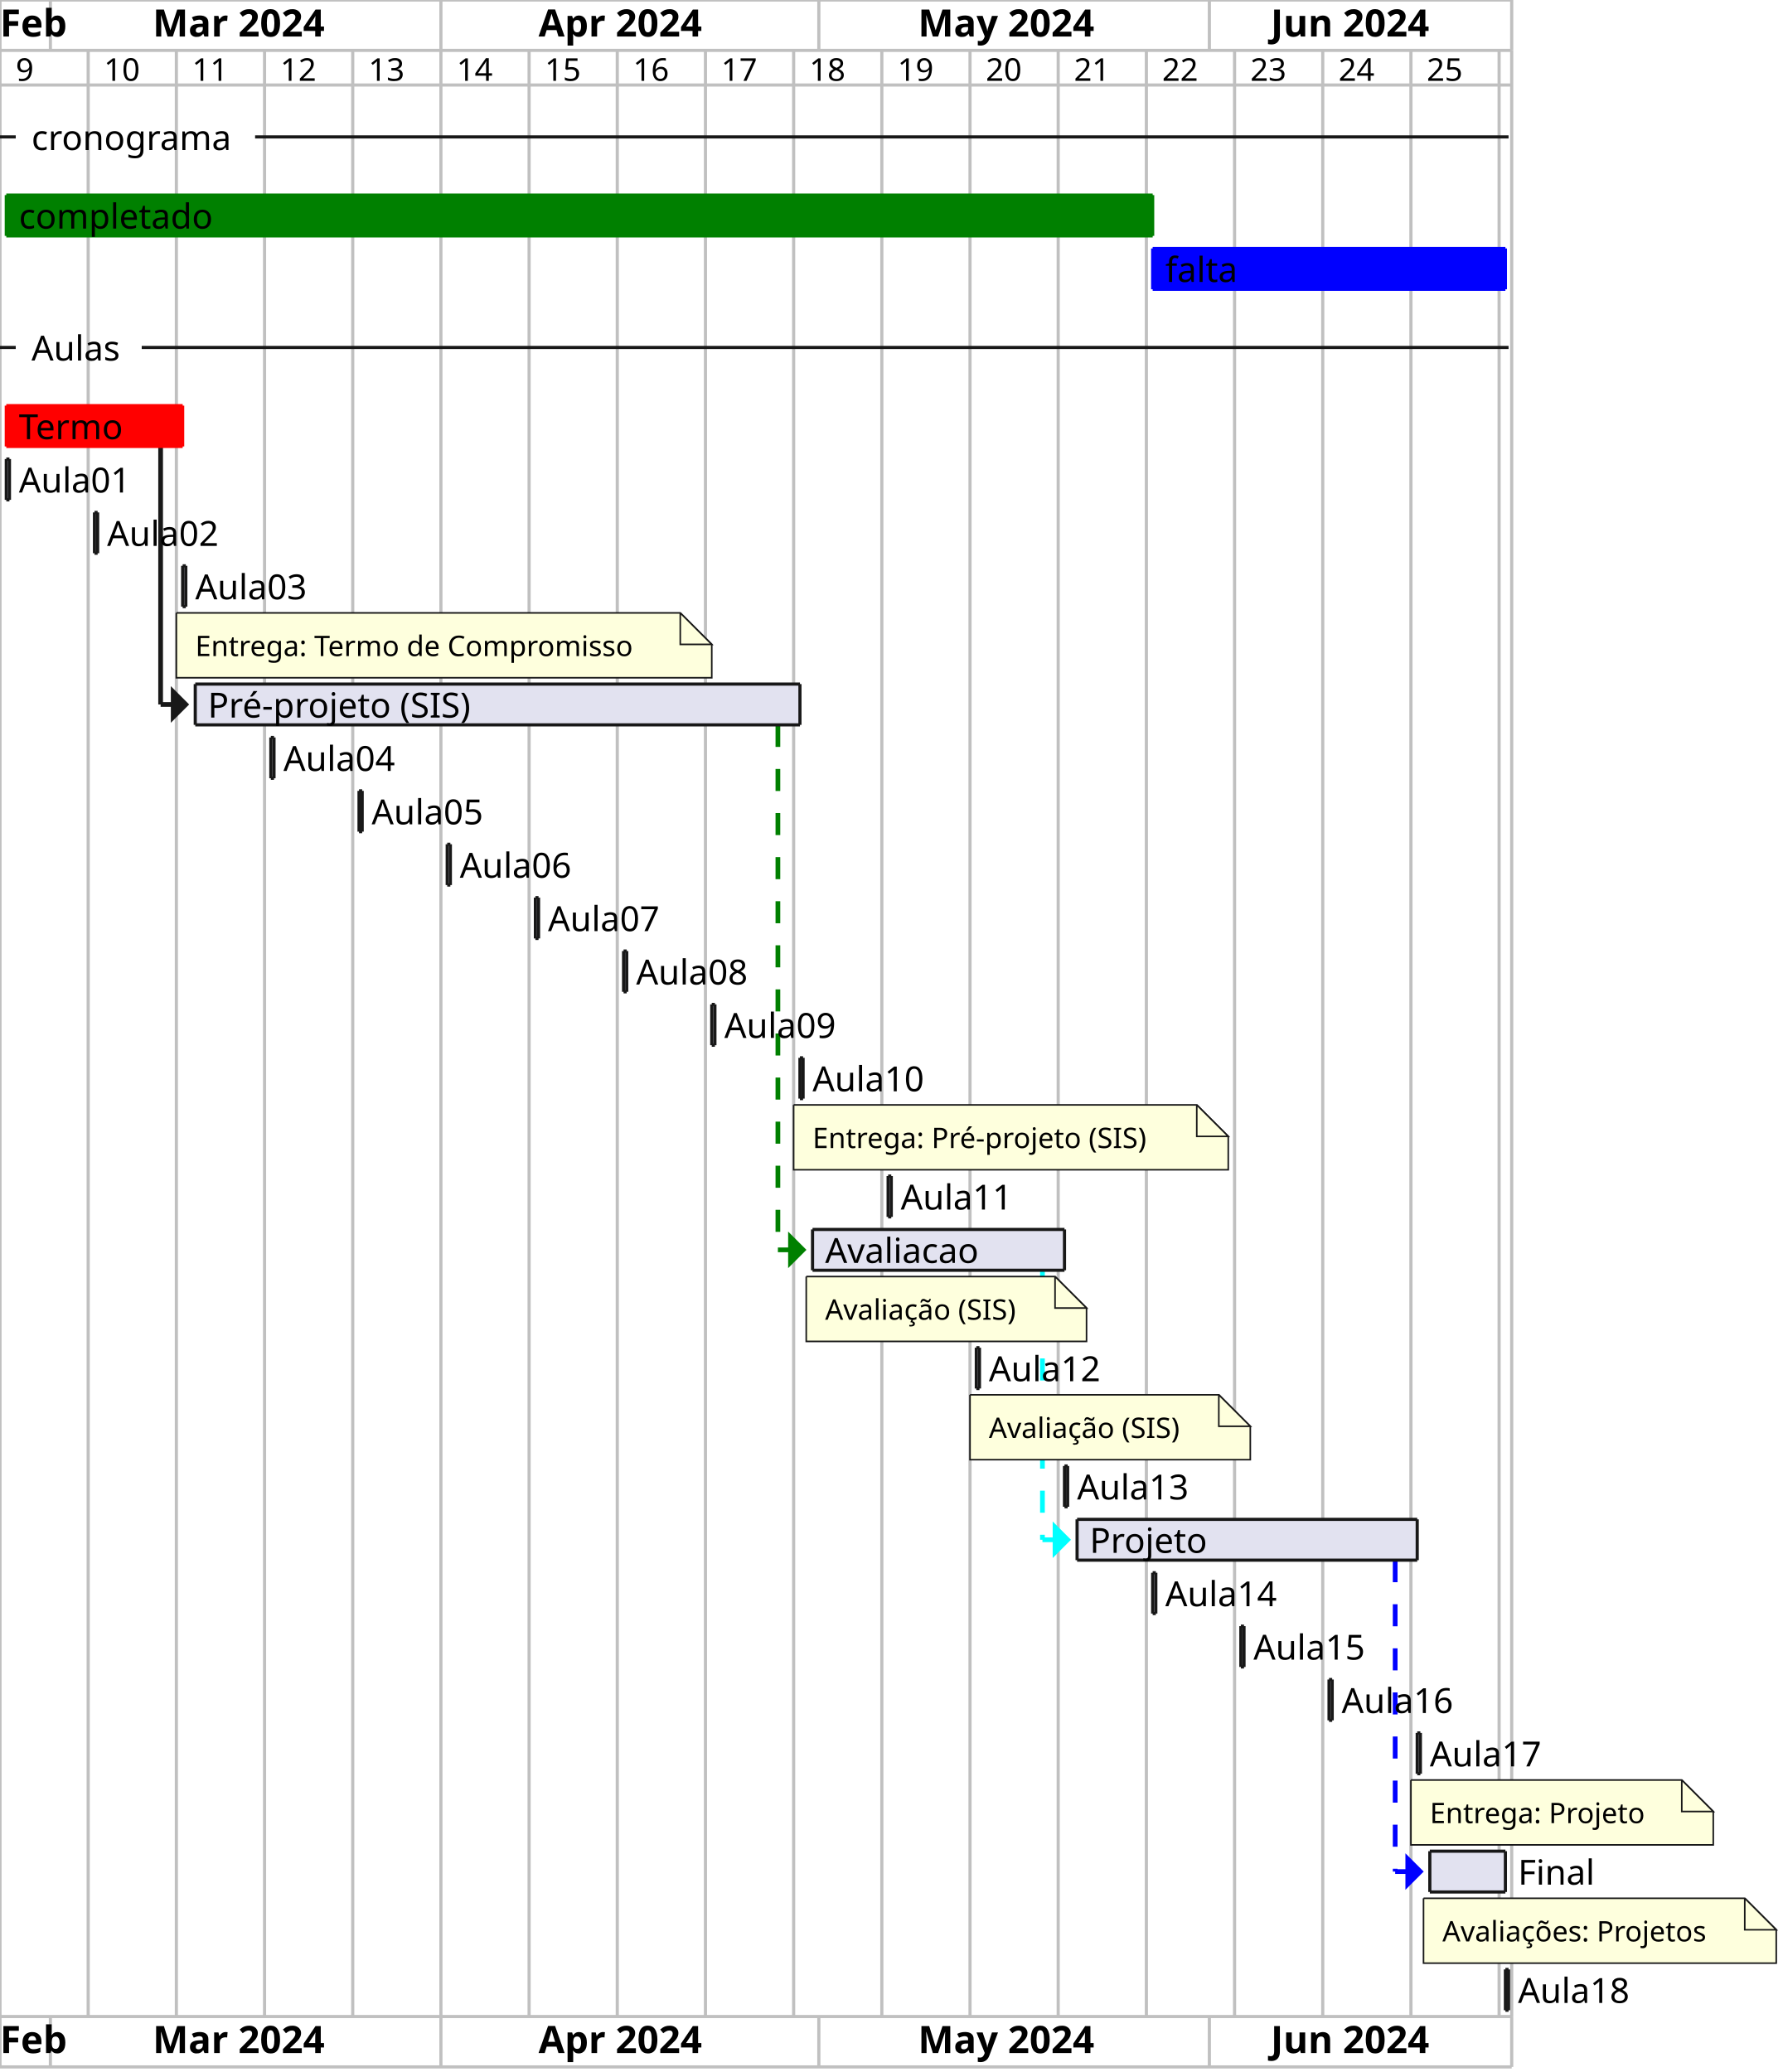
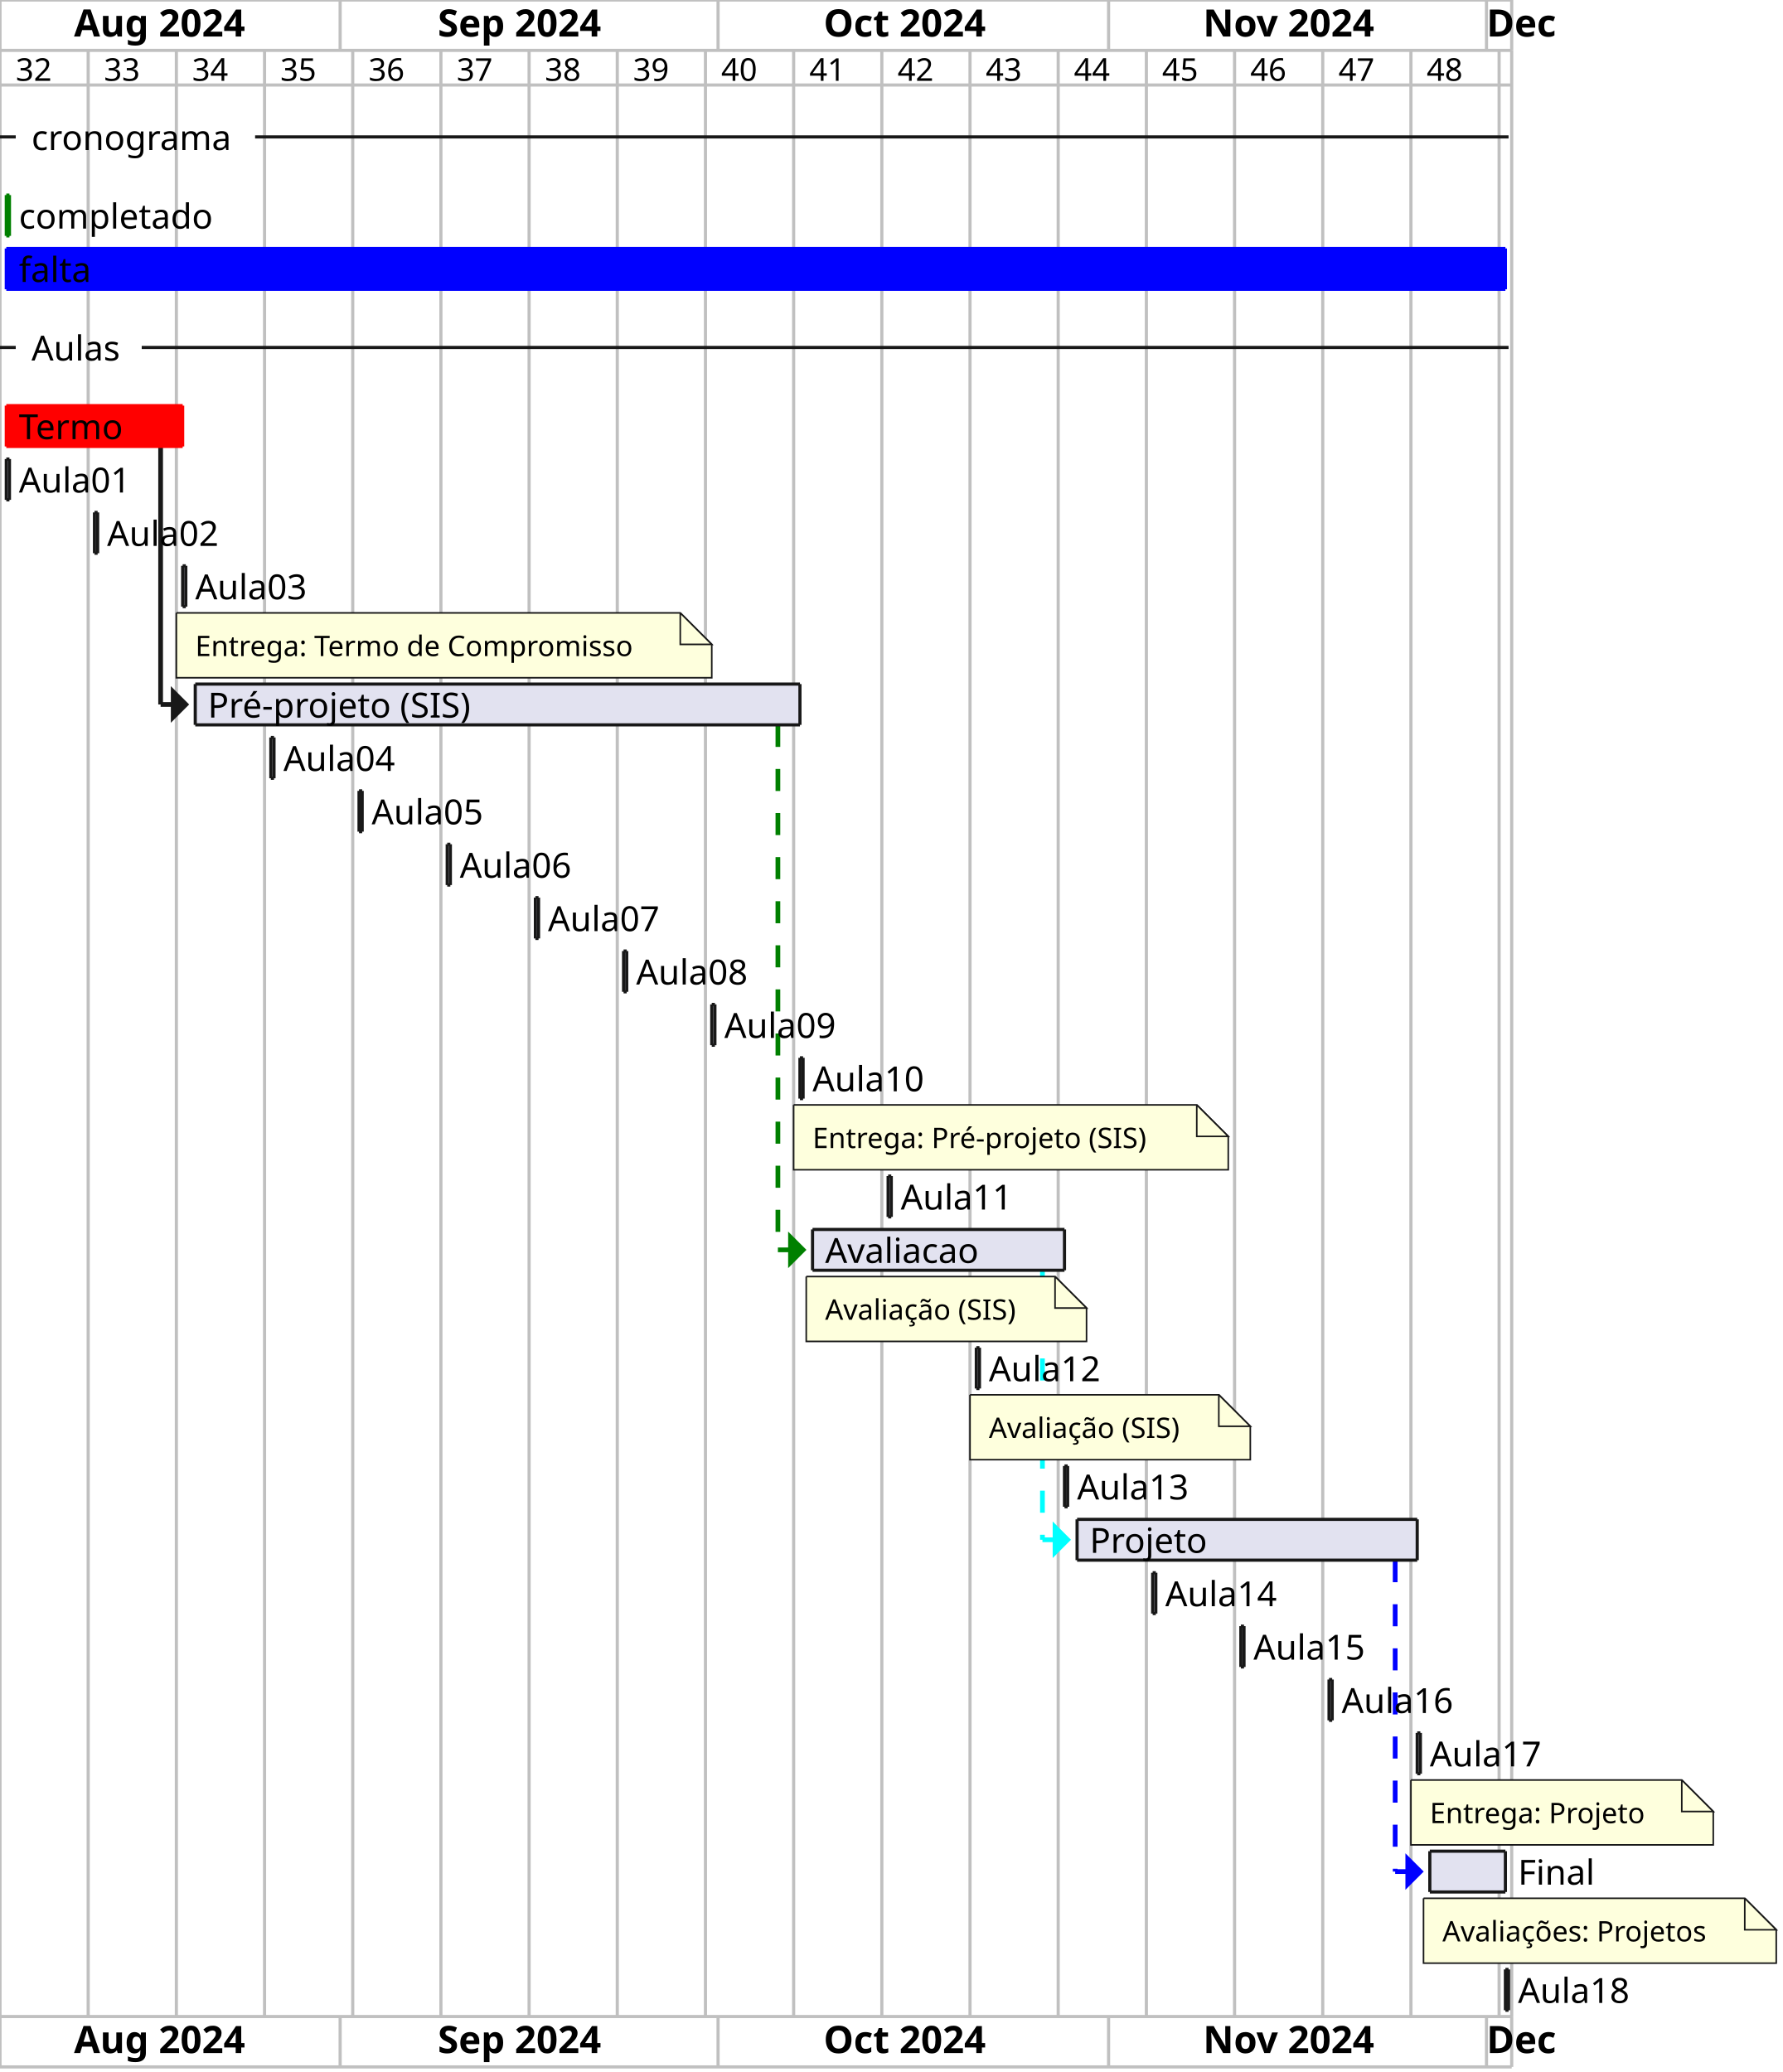
<svg xmlns="http://www.w3.org/2000/svg" contentStyleType="text/css" height="658px" preserveAspectRatio="none" style="width:566px;height:658px;background:#FFFFFF;" version="1.1" viewBox="0 0 566 658" width="566px" zoomAndPan="magnify">
  <defs />
  <g>
-     <text fill="#000000" font-family="sans-serif" font-size="10" lengthAdjust="spacing" textLength="6" x="5" y="25.668">9</text>
-     <text fill="#000000" font-family="sans-serif" font-size="10" lengthAdjust="spacing" textLength="12" x="33" y="25.668">10</text>
-     <text fill="#000000" font-family="sans-serif" font-size="10" lengthAdjust="spacing" textLength="12" x="61" y="25.668">11</text>
-     <text fill="#000000" font-family="sans-serif" font-size="10" lengthAdjust="spacing" textLength="12" x="89" y="25.668">12</text>
-     <text fill="#000000" font-family="sans-serif" font-size="10" lengthAdjust="spacing" textLength="12" x="117" y="25.668">13</text>
-     <text fill="#000000" font-family="sans-serif" font-size="10" lengthAdjust="spacing" textLength="12" x="145" y="25.668">14</text>
-     <text fill="#000000" font-family="sans-serif" font-size="10" lengthAdjust="spacing" textLength="12" x="173" y="25.668">15</text>
-     <text fill="#000000" font-family="sans-serif" font-size="10" lengthAdjust="spacing" textLength="12" x="201" y="25.668">16</text>
-     <text fill="#000000" font-family="sans-serif" font-size="10" lengthAdjust="spacing" textLength="12" x="229" y="25.668">17</text>
-     <text fill="#000000" font-family="sans-serif" font-size="10" lengthAdjust="spacing" textLength="12" x="257" y="25.668">18</text>
-     <text fill="#000000" font-family="sans-serif" font-size="10" lengthAdjust="spacing" textLength="12" x="285" y="25.668">19</text>
-     <text fill="#000000" font-family="sans-serif" font-size="10" lengthAdjust="spacing" textLength="12" x="313" y="25.668">20</text>
-     <text fill="#000000" font-family="sans-serif" font-size="10" lengthAdjust="spacing" textLength="12" x="341" y="25.668">21</text>
-     <text fill="#000000" font-family="sans-serif" font-size="10" lengthAdjust="spacing" textLength="12" x="369" y="25.668">22</text>
-     <text fill="#000000" font-family="sans-serif" font-size="10" lengthAdjust="spacing" textLength="12" x="397" y="25.668">23</text>
-     <text fill="#000000" font-family="sans-serif" font-size="10" lengthAdjust="spacing" textLength="12" x="425" y="25.668">24</text>
-     <text fill="#000000" font-family="sans-serif" font-size="10" lengthAdjust="spacing" textLength="12" x="453" y="25.668">25</text>
+     <text fill="#000000" font-family="sans-serif" font-size="10" lengthAdjust="spacing" textLength="12" x="5" y="25.668">32</text>
+     <text fill="#000000" font-family="sans-serif" font-size="10" lengthAdjust="spacing" textLength="12" x="33" y="25.668">33</text>
+     <text fill="#000000" font-family="sans-serif" font-size="10" lengthAdjust="spacing" textLength="12" x="61" y="25.668">34</text>
+     <text fill="#000000" font-family="sans-serif" font-size="10" lengthAdjust="spacing" textLength="12" x="89" y="25.668">35</text>
+     <text fill="#000000" font-family="sans-serif" font-size="10" lengthAdjust="spacing" textLength="12" x="117" y="25.668">36</text>
+     <text fill="#000000" font-family="sans-serif" font-size="10" lengthAdjust="spacing" textLength="12" x="145" y="25.668">37</text>
+     <text fill="#000000" font-family="sans-serif" font-size="10" lengthAdjust="spacing" textLength="12" x="173" y="25.668">38</text>
+     <text fill="#000000" font-family="sans-serif" font-size="10" lengthAdjust="spacing" textLength="12" x="201" y="25.668">39</text>
+     <text fill="#000000" font-family="sans-serif" font-size="10" lengthAdjust="spacing" textLength="12" x="229" y="25.668">40</text>
+     <text fill="#000000" font-family="sans-serif" font-size="10" lengthAdjust="spacing" textLength="12" x="257" y="25.668">41</text>
+     <text fill="#000000" font-family="sans-serif" font-size="10" lengthAdjust="spacing" textLength="12" x="285" y="25.668">42</text>
+     <text fill="#000000" font-family="sans-serif" font-size="10" lengthAdjust="spacing" textLength="12" x="313" y="25.668">43</text>
+     <text fill="#000000" font-family="sans-serif" font-size="10" lengthAdjust="spacing" textLength="12" x="341" y="25.668">44</text>
+     <text fill="#000000" font-family="sans-serif" font-size="10" lengthAdjust="spacing" textLength="12" x="369" y="25.668">45</text>
+     <text fill="#000000" font-family="sans-serif" font-size="10" lengthAdjust="spacing" textLength="12" x="397" y="25.668">46</text>
+     <text fill="#000000" font-family="sans-serif" font-size="10" lengthAdjust="spacing" textLength="12" x="425" y="25.668">47</text>
+     <text fill="#000000" font-family="sans-serif" font-size="10" lengthAdjust="spacing" textLength="12" x="453" y="25.668">48</text>
    <line style="stroke:#C0C0C0;stroke-width:1.0;" x1="0" x2="0" y1="16" y2="640.385" />
    <line style="stroke:#C0C0C0;stroke-width:1.0;" x1="28" x2="28" y1="16" y2="640.385" />
    <line style="stroke:#C0C0C0;stroke-width:1.0;" x1="56" x2="56" y1="16" y2="640.385" />
    <line style="stroke:#C0C0C0;stroke-width:1.0;" x1="84" x2="84" y1="16" y2="640.385" />
    <line style="stroke:#C0C0C0;stroke-width:1.0;" x1="112" x2="112" y1="16" y2="640.385" />
    <line style="stroke:#C0C0C0;stroke-width:1.0;" x1="140" x2="140" y1="16" y2="640.385" />
    <line style="stroke:#C0C0C0;stroke-width:1.0;" x1="168" x2="168" y1="16" y2="640.385" />
    <line style="stroke:#C0C0C0;stroke-width:1.0;" x1="196" x2="196" y1="16" y2="640.385" />
    <line style="stroke:#C0C0C0;stroke-width:1.0;" x1="224" x2="224" y1="16" y2="640.385" />
    <line style="stroke:#C0C0C0;stroke-width:1.0;" x1="252" x2="252" y1="16" y2="640.385" />
    <line style="stroke:#C0C0C0;stroke-width:1.0;" x1="280" x2="280" y1="16" y2="640.385" />
    <line style="stroke:#C0C0C0;stroke-width:1.0;" x1="308" x2="308" y1="16" y2="640.385" />
    <line style="stroke:#C0C0C0;stroke-width:1.0;" x1="336" x2="336" y1="16" y2="640.385" />
    <line style="stroke:#C0C0C0;stroke-width:1.0;" x1="364" x2="364" y1="16" y2="640.385" />
    <line style="stroke:#C0C0C0;stroke-width:1.0;" x1="392" x2="392" y1="16" y2="640.385" />
    <line style="stroke:#C0C0C0;stroke-width:1.0;" x1="420" x2="420" y1="16" y2="640.385" />
    <line style="stroke:#C0C0C0;stroke-width:1.0;" x1="448" x2="448" y1="16" y2="640.385" />
    <line style="stroke:#C0C0C0;stroke-width:1.0;" x1="476" x2="476" y1="16" y2="640.385" />
    <line style="stroke:#C0C0C0;stroke-width:1.0;" x1="480" x2="480" y1="16" y2="640.385" />
    <line style="stroke:#C0C0C0;stroke-width:1.0;" x1="0" x2="0" y1="0" y2="16" />
-     <line style="stroke:#C0C0C0;stroke-width:1.0;" x1="16" x2="16" y1="0" y2="16" />
-     <text fill="#000000" font-family="sans-serif" font-size="12" font-weight="bold" lengthAdjust="spacing" textLength="22" x="0" y="11.602">Feb</text>
-     <line style="stroke:#C0C0C0;stroke-width:1.0;" x1="140" x2="140" y1="0" y2="16" />
-     <text fill="#000000" font-family="sans-serif" font-size="12" font-weight="bold" lengthAdjust="spacing" textLength="59" x="48.5" y="11.602">Mar 2024</text>
-     <line style="stroke:#C0C0C0;stroke-width:1.0;" x1="260" x2="260" y1="0" y2="16" />
-     <text fill="#000000" font-family="sans-serif" font-size="12" font-weight="bold" lengthAdjust="spacing" textLength="58" x="171" y="11.602">Apr 2024</text>
-     <line style="stroke:#C0C0C0;stroke-width:1.0;" x1="384" x2="384" y1="0" y2="16" />
-     <text fill="#000000" font-family="sans-serif" font-size="12" font-weight="bold" lengthAdjust="spacing" textLength="61" x="291.5" y="11.602">May 2024</text>
+     <line style="stroke:#C0C0C0;stroke-width:1.0;" x1="108" x2="108" y1="0" y2="16" />
+     <text fill="#000000" font-family="sans-serif" font-size="12" font-weight="bold" lengthAdjust="spacing" textLength="61" x="23.5" y="11.602">Aug 2024</text>
+     <line style="stroke:#C0C0C0;stroke-width:1.0;" x1="228" x2="228" y1="0" y2="16" />
+     <text fill="#000000" font-family="sans-serif" font-size="12" font-weight="bold" lengthAdjust="spacing" textLength="58" x="139" y="11.602">Sep 2024</text>
+     <line style="stroke:#C0C0C0;stroke-width:1.0;" x1="352" x2="352" y1="0" y2="16" />
+     <text fill="#000000" font-family="sans-serif" font-size="12" font-weight="bold" lengthAdjust="spacing" textLength="57" x="261.5" y="11.602">Oct 2024</text>
+     <line style="stroke:#C0C0C0;stroke-width:1.0;" x1="472" x2="472" y1="0" y2="16" />
+     <text fill="#000000" font-family="sans-serif" font-size="12" font-weight="bold" lengthAdjust="spacing" textLength="60" x="382" y="11.602">Nov 2024</text>
    <line style="stroke:#C0C0C0;stroke-width:1.0;" x1="480" x2="480" y1="0" y2="16" />
-     <text fill="#000000" font-family="sans-serif" font-size="12" font-weight="bold" lengthAdjust="spacing" textLength="57" x="403.5" y="11.602">Jun 2024</text>
+     <text fill="#000000" font-family="sans-serif" font-size="12" font-weight="bold" lengthAdjust="spacing" textLength="23" x="472" y="11.602">Dec</text>
    <line style="stroke:#C0C0C0;stroke-width:1.0;" x1="0" x2="480" y1="0" y2="0" />
    <line style="stroke:#C0C0C0;stroke-width:1.0;" x1="0" x2="480" y1="16" y2="16" />
    <line style="stroke:#C0C0C0;stroke-width:1.0;" x1="0" x2="480" y1="27" y2="27" />
    <line style="stroke:#181818;stroke-width:1.5;" x1="51" x2="51" y1="141.775" y2="223.718" />
    <line style="stroke:#181818;stroke-width:1.5;" x1="51" x2="59" y1="223.718" y2="223.718" />
    <polygon fill="#181818" points="55,219.718,55,223.718,55,227.718,59,223.718" style="stroke:#181818;stroke-width:1.5;" />
    <line style="stroke:#008000;stroke-width:1.5;stroke-dasharray:7.0,7.0;" x1="247" x2="247" y1="230.195" y2="396.913" />
    <line style="stroke:#008000;stroke-width:1.5;stroke-dasharray:7.0,7.0;" x1="247" x2="255" y1="396.913" y2="396.913" />
    <polygon fill="#008000" points="251,392.913,251,396.913,251,400.913,255,396.913" style="stroke:#008000;stroke-width:1.5;" />
    <line style="stroke:#00FFFF;stroke-width:1.5;stroke-dasharray:7.0,7.0;" x1="331" x2="331" y1="403.391" y2="488.978" />
    <line style="stroke:#00FFFF;stroke-width:1.5;stroke-dasharray:7.0,7.0;" x1="331" x2="339" y1="488.978" y2="488.978" />
    <polygon fill="#00FFFF" points="335,484.978,335,488.978,335,492.978,339,488.978" style="stroke:#00FFFF;stroke-width:1.5;" />
    <line style="stroke:#0000FF;stroke-width:1.5;stroke-dasharray:7.0,7.0;" x1="443" x2="443" y1="495.455" y2="594.352" />
    <line style="stroke:#0000FF;stroke-width:1.5;stroke-dasharray:7.0,7.0;" x1="443" x2="451" y1="594.352" y2="594.352" />
    <polygon fill="#0000FF" points="447,590.352,447,594.352,447,598.352,451,594.352" style="stroke:#0000FF;stroke-width:1.5;" />
    <line style="stroke:#181818;stroke-width:1.0;" x1="0" x2="5" y1="43.477" y2="43.477" />
    <line style="stroke:#181818;stroke-width:1.0;" x1="81" x2="479" y1="43.477" y2="43.477" />
-     <rect fill="#008000" height="12.955" style="stroke:none;stroke-width:1.0;" width="364" x="2" y="61.955" />
-     <line style="stroke:#008000;stroke-width:1.0;" x1="2" x2="366" y1="61.955" y2="61.955" />
-     <line style="stroke:#008000;stroke-width:1.0;" x1="2" x2="366" y1="74.91" y2="74.91" />
+     <rect fill="#008000" height="12.955" style="stroke:none;stroke-width:1.0;" width="1" x="2" y="61.955" />
+     <line style="stroke:#008000;stroke-width:1.0;" x1="2" x2="3" y1="61.955" y2="61.955" />
+     <line style="stroke:#008000;stroke-width:1.0;" x1="2" x2="3" y1="74.91" y2="74.91" />
    <line style="stroke:#008000;stroke-width:1.0;" x1="2" x2="2" y1="61.955" y2="74.91" />
-     <line style="stroke:#008000;stroke-width:1.0;" x1="366" x2="366" y1="61.955" y2="74.91" />
-     <rect fill="#0000FF" height="12.955" style="stroke:none;stroke-width:1.0;" width="112" x="366" y="78.91" />
-     <line style="stroke:#0000FF;stroke-width:1.0;" x1="366" x2="478" y1="78.91" y2="78.91" />
-     <line style="stroke:#0000FF;stroke-width:1.0;" x1="366" x2="478" y1="91.865" y2="91.865" />
-     <line style="stroke:#0000FF;stroke-width:1.0;" x1="366" x2="366" y1="78.91" y2="91.865" />
+     <line style="stroke:#008000;stroke-width:1.0;" x1="3" x2="3" y1="61.955" y2="74.91" />
+     <rect fill="#0000FF" height="12.955" style="stroke:none;stroke-width:1.0;" width="476" x="2" y="78.91" />
+     <line style="stroke:#0000FF;stroke-width:1.0;" x1="2" x2="478" y1="78.91" y2="78.91" />
+     <line style="stroke:#0000FF;stroke-width:1.0;" x1="2" x2="478" y1="91.865" y2="91.865" />
+     <line style="stroke:#0000FF;stroke-width:1.0;" x1="2" x2="2" y1="78.91" y2="91.865" />
    <line style="stroke:#0000FF;stroke-width:1.0;" x1="478" x2="478" y1="78.91" y2="91.865" />
    <line style="stroke:#181818;stroke-width:1.0;" x1="0" x2="5" y1="110.343" y2="110.343" />
    <line style="stroke:#181818;stroke-width:1.0;" x1="45" x2="479" y1="110.343" y2="110.343" />
    <rect fill="#FF0000" height="12.955" style="stroke:none;stroke-width:1.0;" width="56" x="2" y="128.82" />
    <line style="stroke:#FF0000;stroke-width:1.0;" x1="2" x2="58" y1="128.82" y2="128.82" />
    <line style="stroke:#FF0000;stroke-width:1.0;" x1="2" x2="58" y1="141.775" y2="141.775" />
    <line style="stroke:#FF0000;stroke-width:1.0;" x1="2" x2="2" y1="128.82" y2="141.775" />
    <line style="stroke:#FF0000;stroke-width:1.0;" x1="58" x2="58" y1="128.82" y2="141.775" />
    <rect fill="#E2E2F0" height="12.955" style="stroke:none;stroke-width:1.0;" width="1" x="2" y="145.775" />
    <line style="stroke:#181818;stroke-width:1.0;" x1="2" x2="3" y1="145.775" y2="145.775" />
    <line style="stroke:#181818;stroke-width:1.0;" x1="2" x2="3" y1="158.731" y2="158.731" />
    <line style="stroke:#181818;stroke-width:1.0;" x1="2" x2="2" y1="145.775" y2="158.731" />
    <line style="stroke:#181818;stroke-width:1.0;" x1="3" x2="3" y1="145.775" y2="158.731" />
    <rect fill="#E2E2F0" height="12.955" style="stroke:none;stroke-width:1.0;" width="1" x="30" y="162.731" />
    <line style="stroke:#181818;stroke-width:1.0;" x1="30" x2="31" y1="162.731" y2="162.731" />
    <line style="stroke:#181818;stroke-width:1.0;" x1="30" x2="31" y1="175.685" y2="175.685" />
    <line style="stroke:#181818;stroke-width:1.0;" x1="30" x2="30" y1="162.731" y2="175.685" />
    <line style="stroke:#181818;stroke-width:1.0;" x1="31" x2="31" y1="162.731" y2="175.685" />
    <path d="M56,194.641 L56,215.24 L226,215.24 L226,204.641 L216,194.641 L56,194.641 " fill="#FEFFDD" style="stroke:#181818;stroke-width:0.5;" />
    <path d="M216,194.641 L216,204.641 L226,204.641 L216,194.641 " fill="#FEFFDD" style="stroke:#181818;stroke-width:0.5;" />
    <text fill="#000000" font-family="sans-serif" font-size="9" lengthAdjust="spacing" textLength="149" x="62" y="208.342">Entrega: Termo de Compromisso</text>
    <rect fill="#E2E2F0" height="12.955" style="stroke:none;stroke-width:1.0;" width="1" x="58" y="179.685" />
    <line style="stroke:#181818;stroke-width:1.0;" x1="58" x2="59" y1="179.685" y2="179.685" />
    <line style="stroke:#181818;stroke-width:1.0;" x1="58" x2="59" y1="192.641" y2="192.641" />
    <line style="stroke:#181818;stroke-width:1.0;" x1="58" x2="58" y1="179.685" y2="192.641" />
    <line style="stroke:#181818;stroke-width:1.0;" x1="59" x2="59" y1="179.685" y2="192.641" />
    <rect fill="#E2E2F0" height="12.955" style="stroke:none;stroke-width:1.0;" width="192" x="62" y="217.24" />
    <line style="stroke:#181818;stroke-width:1.0;" x1="62" x2="254" y1="217.24" y2="217.24" />
    <line style="stroke:#181818;stroke-width:1.0;" x1="62" x2="254" y1="230.195" y2="230.195" />
    <line style="stroke:#181818;stroke-width:1.0;" x1="62" x2="62" y1="217.24" y2="230.195" />
    <line style="stroke:#181818;stroke-width:1.0;" x1="254" x2="254" y1="217.24" y2="230.195" />
    <rect fill="#E2E2F0" height="12.955" style="stroke:none;stroke-width:1.0;" width="1" x="86" y="234.195" />
    <line style="stroke:#181818;stroke-width:1.0;" x1="86" x2="87" y1="234.195" y2="234.195" />
    <line style="stroke:#181818;stroke-width:1.0;" x1="86" x2="87" y1="247.15" y2="247.15" />
    <line style="stroke:#181818;stroke-width:1.0;" x1="86" x2="86" y1="234.195" y2="247.15" />
    <line style="stroke:#181818;stroke-width:1.0;" x1="87" x2="87" y1="234.195" y2="247.15" />
    <rect fill="#E2E2F0" height="12.955" style="stroke:none;stroke-width:1.0;" width="1" x="114" y="251.15" />
    <line style="stroke:#181818;stroke-width:1.0;" x1="114" x2="115" y1="251.15" y2="251.15" />
    <line style="stroke:#181818;stroke-width:1.0;" x1="114" x2="115" y1="264.106" y2="264.106" />
    <line style="stroke:#181818;stroke-width:1.0;" x1="114" x2="114" y1="251.15" y2="264.106" />
    <line style="stroke:#181818;stroke-width:1.0;" x1="115" x2="115" y1="251.15" y2="264.106" />
    <rect fill="#E2E2F0" height="12.955" style="stroke:none;stroke-width:1.0;" width="1" x="142" y="268.106" />
    <line style="stroke:#181818;stroke-width:1.0;" x1="142" x2="143" y1="268.106" y2="268.106" />
    <line style="stroke:#181818;stroke-width:1.0;" x1="142" x2="143" y1="281.06" y2="281.06" />
    <line style="stroke:#181818;stroke-width:1.0;" x1="142" x2="142" y1="268.106" y2="281.06" />
    <line style="stroke:#181818;stroke-width:1.0;" x1="143" x2="143" y1="268.106" y2="281.06" />
    <rect fill="#E2E2F0" height="12.955" style="stroke:none;stroke-width:1.0;" width="1" x="170" y="285.06" />
    <line style="stroke:#181818;stroke-width:1.0;" x1="170" x2="171" y1="285.06" y2="285.06" />
    <line style="stroke:#181818;stroke-width:1.0;" x1="170" x2="171" y1="298.016" y2="298.016" />
    <line style="stroke:#181818;stroke-width:1.0;" x1="170" x2="170" y1="285.06" y2="298.016" />
    <line style="stroke:#181818;stroke-width:1.0;" x1="171" x2="171" y1="285.06" y2="298.016" />
    <rect fill="#E2E2F0" height="12.955" style="stroke:none;stroke-width:1.0;" width="1" x="198" y="302.016" />
    <line style="stroke:#181818;stroke-width:1.0;" x1="198" x2="199" y1="302.016" y2="302.016" />
    <line style="stroke:#181818;stroke-width:1.0;" x1="198" x2="199" y1="314.971" y2="314.971" />
    <line style="stroke:#181818;stroke-width:1.0;" x1="198" x2="198" y1="302.016" y2="314.971" />
    <line style="stroke:#181818;stroke-width:1.0;" x1="199" x2="199" y1="302.016" y2="314.971" />
    <rect fill="#E2E2F0" height="12.955" style="stroke:none;stroke-width:1.0;" width="1" x="226" y="318.971" />
    <line style="stroke:#181818;stroke-width:1.0;" x1="226" x2="227" y1="318.971" y2="318.971" />
    <line style="stroke:#181818;stroke-width:1.0;" x1="226" x2="227" y1="331.926" y2="331.926" />
    <line style="stroke:#181818;stroke-width:1.0;" x1="226" x2="226" y1="318.971" y2="331.926" />
    <line style="stroke:#181818;stroke-width:1.0;" x1="227" x2="227" y1="318.971" y2="331.926" />
    <path d="M252,350.881 L252,371.481 L390,371.481 L390,360.881 L380,350.881 L252,350.881 " fill="#FEFFDD" style="stroke:#181818;stroke-width:0.5;" />
    <path d="M380,350.881 L380,360.881 L390,360.881 L380,350.881 " fill="#FEFFDD" style="stroke:#181818;stroke-width:0.5;" />
    <text fill="#000000" font-family="sans-serif" font-size="9" lengthAdjust="spacing" textLength="114" x="258" y="364.582">Entrega: Pré-projeto (SIS)</text>
    <rect fill="#E2E2F0" height="12.955" style="stroke:none;stroke-width:1.0;" width="1" x="254" y="335.926" />
    <line style="stroke:#181818;stroke-width:1.0;" x1="254" x2="255" y1="335.926" y2="335.926" />
    <line style="stroke:#181818;stroke-width:1.0;" x1="254" x2="255" y1="348.881" y2="348.881" />
    <line style="stroke:#181818;stroke-width:1.0;" x1="254" x2="254" y1="335.926" y2="348.881" />
    <line style="stroke:#181818;stroke-width:1.0;" x1="255" x2="255" y1="335.926" y2="348.881" />
    <rect fill="#E2E2F0" height="12.955" style="stroke:none;stroke-width:1.0;" width="1" x="282" y="373.481" />
    <line style="stroke:#181818;stroke-width:1.0;" x1="282" x2="283" y1="373.481" y2="373.481" />
    <line style="stroke:#181818;stroke-width:1.0;" x1="282" x2="283" y1="386.435" y2="386.435" />
    <line style="stroke:#181818;stroke-width:1.0;" x1="282" x2="282" y1="373.481" y2="386.435" />
    <line style="stroke:#181818;stroke-width:1.0;" x1="283" x2="283" y1="373.481" y2="386.435" />
    <path d="M256,405.391 L256,425.99 L345,425.99 L345,415.391 L335,405.391 L256,405.391 " fill="#FEFFDD" style="stroke:#181818;stroke-width:0.5;" />
    <path d="M335,405.391 L335,415.391 L345,415.391 L335,405.391 " fill="#FEFFDD" style="stroke:#181818;stroke-width:0.5;" />
    <text fill="#000000" font-family="sans-serif" font-size="9" lengthAdjust="spacing" textLength="65" x="262" y="419.092">Avaliação (SIS)</text>
    <rect fill="#E2E2F0" height="12.955" style="stroke:none;stroke-width:1.0;" width="80" x="258" y="390.435" />
    <line style="stroke:#181818;stroke-width:1.0;" x1="258" x2="338" y1="390.435" y2="390.435" />
    <line style="stroke:#181818;stroke-width:1.0;" x1="258" x2="338" y1="403.391" y2="403.391" />
    <line style="stroke:#181818;stroke-width:1.0;" x1="258" x2="258" y1="390.435" y2="403.391" />
    <line style="stroke:#181818;stroke-width:1.0;" x1="338" x2="338" y1="390.435" y2="403.391" />
    <path d="M308,442.945 L308,463.545 L397,463.545 L397,452.945 L387,442.945 L308,442.945 " fill="#FEFFDD" style="stroke:#181818;stroke-width:0.5;" />
    <path d="M387,442.945 L387,452.945 L397,452.945 L387,442.945 " fill="#FEFFDD" style="stroke:#181818;stroke-width:0.5;" />
    <text fill="#000000" font-family="sans-serif" font-size="9" lengthAdjust="spacing" textLength="65" x="314" y="456.647">Avaliação (SIS)</text>
    <rect fill="#E2E2F0" height="12.955" style="stroke:none;stroke-width:1.0;" width="1" x="310" y="427.99" />
    <line style="stroke:#181818;stroke-width:1.0;" x1="310" x2="311" y1="427.99" y2="427.99" />
    <line style="stroke:#181818;stroke-width:1.0;" x1="310" x2="311" y1="440.945" y2="440.945" />
    <line style="stroke:#181818;stroke-width:1.0;" x1="310" x2="310" y1="427.99" y2="440.945" />
    <line style="stroke:#181818;stroke-width:1.0;" x1="311" x2="311" y1="427.99" y2="440.945" />
    <rect fill="#E2E2F0" height="12.955" style="stroke:none;stroke-width:1.0;" width="1" x="338" y="465.545" />
    <line style="stroke:#181818;stroke-width:1.0;" x1="338" x2="339" y1="465.545" y2="465.545" />
    <line style="stroke:#181818;stroke-width:1.0;" x1="338" x2="339" y1="478.5" y2="478.5" />
    <line style="stroke:#181818;stroke-width:1.0;" x1="338" x2="338" y1="465.545" y2="478.5" />
    <line style="stroke:#181818;stroke-width:1.0;" x1="339" x2="339" y1="465.545" y2="478.5" />
    <rect fill="#E2E2F0" height="12.955" style="stroke:none;stroke-width:1.0;" width="108" x="342" y="482.5" />
    <line style="stroke:#181818;stroke-width:1.0;" x1="342" x2="450" y1="482.5" y2="482.5" />
    <line style="stroke:#181818;stroke-width:1.0;" x1="342" x2="450" y1="495.455" y2="495.455" />
    <line style="stroke:#181818;stroke-width:1.0;" x1="342" x2="342" y1="482.5" y2="495.455" />
    <line style="stroke:#181818;stroke-width:1.0;" x1="450" x2="450" y1="482.5" y2="495.455" />
    <rect fill="#E2E2F0" height="12.955" style="stroke:none;stroke-width:1.0;" width="1" x="366" y="499.455" />
    <line style="stroke:#181818;stroke-width:1.0;" x1="366" x2="367" y1="499.455" y2="499.455" />
    <line style="stroke:#181818;stroke-width:1.0;" x1="366" x2="367" y1="512.41" y2="512.41" />
    <line style="stroke:#181818;stroke-width:1.0;" x1="366" x2="366" y1="499.455" y2="512.41" />
    <line style="stroke:#181818;stroke-width:1.0;" x1="367" x2="367" y1="499.455" y2="512.41" />
    <rect fill="#E2E2F0" height="12.955" style="stroke:none;stroke-width:1.0;" width="1" x="394" y="516.41" />
    <line style="stroke:#181818;stroke-width:1.0;" x1="394" x2="395" y1="516.41" y2="516.41" />
    <line style="stroke:#181818;stroke-width:1.0;" x1="394" x2="395" y1="529.365" y2="529.365" />
    <line style="stroke:#181818;stroke-width:1.0;" x1="394" x2="394" y1="516.41" y2="529.365" />
    <line style="stroke:#181818;stroke-width:1.0;" x1="395" x2="395" y1="516.41" y2="529.365" />
    <rect fill="#E2E2F0" height="12.955" style="stroke:none;stroke-width:1.0;" width="1" x="422" y="533.365" />
    <line style="stroke:#181818;stroke-width:1.0;" x1="422" x2="423" y1="533.365" y2="533.365" />
    <line style="stroke:#181818;stroke-width:1.0;" x1="422" x2="423" y1="546.32" y2="546.32" />
    <line style="stroke:#181818;stroke-width:1.0;" x1="422" x2="422" y1="533.365" y2="546.32" />
    <line style="stroke:#181818;stroke-width:1.0;" x1="423" x2="423" y1="533.365" y2="546.32" />
    <path d="M448,565.275 L448,585.875 L544,585.875 L544,575.275 L534,565.275 L448,565.275 " fill="#FEFFDD" style="stroke:#181818;stroke-width:0.5;" />
    <path d="M534,565.275 L534,575.275 L544,575.275 L534,565.275 " fill="#FEFFDD" style="stroke:#181818;stroke-width:0.5;" />
    <text fill="#000000" font-family="sans-serif" font-size="9" lengthAdjust="spacing" textLength="72" x="454" y="578.977">Entrega: Projeto</text>
    <rect fill="#E2E2F0" height="12.955" style="stroke:none;stroke-width:1.0;" width="1" x="450" y="550.32" />
    <line style="stroke:#181818;stroke-width:1.0;" x1="450" x2="451" y1="550.32" y2="550.32" />
    <line style="stroke:#181818;stroke-width:1.0;" x1="450" x2="451" y1="563.275" y2="563.275" />
    <line style="stroke:#181818;stroke-width:1.0;" x1="450" x2="450" y1="550.32" y2="563.275" />
    <line style="stroke:#181818;stroke-width:1.0;" x1="451" x2="451" y1="550.32" y2="563.275" />
    <path d="M452,602.83 L452,623.43 L564,623.43 L564,612.83 L554,602.83 L452,602.83 " fill="#FEFFDD" style="stroke:#181818;stroke-width:0.5;" />
    <path d="M554,602.83 L554,612.83 L564,612.83 L554,602.83 " fill="#FEFFDD" style="stroke:#181818;stroke-width:0.5;" />
    <text fill="#000000" font-family="sans-serif" font-size="9" lengthAdjust="spacing" textLength="91" x="458" y="616.531">Avaliações: Projetos</text>
    <rect fill="#E2E2F0" height="12.955" style="stroke:none;stroke-width:1.0;" width="24" x="454" y="587.875" />
    <line style="stroke:#181818;stroke-width:1.0;" x1="454" x2="478" y1="587.875" y2="587.875" />
    <line style="stroke:#181818;stroke-width:1.0;" x1="454" x2="478" y1="600.83" y2="600.83" />
    <line style="stroke:#181818;stroke-width:1.0;" x1="454" x2="454" y1="587.875" y2="600.83" />
    <line style="stroke:#181818;stroke-width:1.0;" x1="478" x2="478" y1="587.875" y2="600.83" />
    <rect fill="#E2E2F0" height="12.955" style="stroke:none;stroke-width:1.0;" width="1" x="478" y="625.43" />
    <line style="stroke:#181818;stroke-width:1.0;" x1="478" x2="479" y1="625.43" y2="625.43" />
    <line style="stroke:#181818;stroke-width:1.0;" x1="478" x2="479" y1="638.385" y2="638.385" />
    <line style="stroke:#181818;stroke-width:1.0;" x1="478" x2="478" y1="625.43" y2="638.385" />
    <line style="stroke:#181818;stroke-width:1.0;" x1="479" x2="479" y1="625.43" y2="638.385" />
    <text fill="#000000" font-family="sans-serif" font-size="11" lengthAdjust="spacing" textLength="66" x="10" y="47.635">cronograma</text>
    <text fill="#000000" font-family="sans-serif" font-size="11" lengthAdjust="spacing" textLength="63" x="6" y="72.59">completado</text>
-     <text fill="#000000" font-family="sans-serif" font-size="11" lengthAdjust="spacing" textLength="23" x="370" y="89.545">falta</text>
+     <text fill="#000000" font-family="sans-serif" font-size="11" lengthAdjust="spacing" textLength="23" x="6" y="89.545">falta</text>
    <text fill="#000000" font-family="sans-serif" font-size="11" lengthAdjust="spacing" textLength="30" x="10" y="114.5">Aulas</text>
    <text fill="#000000" font-family="sans-serif" font-size="11" lengthAdjust="spacing" textLength="35" x="6" y="139.455">Termo</text>
    <text fill="#000000" font-family="sans-serif" font-size="11" lengthAdjust="spacing" textLength="38" x="6" y="156.41">Aula01</text>
    <text fill="#000000" font-family="sans-serif" font-size="11" lengthAdjust="spacing" textLength="38" x="34" y="173.365">Aula02</text>
    <text fill="#000000" font-family="sans-serif" font-size="11" lengthAdjust="spacing" textLength="38" x="62" y="190.32">Aula03</text>
    <text fill="#000000" font-family="sans-serif" font-size="11" lengthAdjust="spacing" textLength="88" x="66" y="227.875">Pré-projeto (SIS)</text>
    <text fill="#000000" font-family="sans-serif" font-size="11" lengthAdjust="spacing" textLength="38" x="90" y="244.83">Aula04</text>
    <text fill="#000000" font-family="sans-serif" font-size="11" lengthAdjust="spacing" textLength="38" x="118" y="261.785">Aula05</text>
    <text fill="#000000" font-family="sans-serif" font-size="11" lengthAdjust="spacing" textLength="38" x="146" y="278.74">Aula06</text>
    <text fill="#000000" font-family="sans-serif" font-size="11" lengthAdjust="spacing" textLength="38" x="174" y="295.695">Aula07</text>
    <text fill="#000000" font-family="sans-serif" font-size="11" lengthAdjust="spacing" textLength="38" x="202" y="312.65">Aula08</text>
    <text fill="#000000" font-family="sans-serif" font-size="11" lengthAdjust="spacing" textLength="38" x="230" y="329.606">Aula09</text>
    <text fill="#000000" font-family="sans-serif" font-size="11" lengthAdjust="spacing" textLength="38" x="258" y="346.56">Aula10</text>
    <text fill="#000000" font-family="sans-serif" font-size="11" lengthAdjust="spacing" textLength="38" x="286" y="384.115">Aula11</text>
    <text fill="#000000" font-family="sans-serif" font-size="11" lengthAdjust="spacing" textLength="51" x="262" y="401.07">Avaliacao</text>
    <text fill="#000000" font-family="sans-serif" font-size="11" lengthAdjust="spacing" textLength="38" x="314" y="438.625">Aula12</text>
    <text fill="#000000" font-family="sans-serif" font-size="11" lengthAdjust="spacing" textLength="38" x="342" y="476.18">Aula13</text>
    <text fill="#000000" font-family="sans-serif" font-size="11" lengthAdjust="spacing" textLength="38" x="346" y="493.135">Projeto</text>
    <text fill="#000000" font-family="sans-serif" font-size="11" lengthAdjust="spacing" textLength="38" x="370" y="510.09">Aula14</text>
    <text fill="#000000" font-family="sans-serif" font-size="11" lengthAdjust="spacing" textLength="38" x="398" y="527.045">Aula15</text>
    <text fill="#000000" font-family="sans-serif" font-size="11" lengthAdjust="spacing" textLength="38" x="426" y="544">Aula16</text>
    <text fill="#000000" font-family="sans-serif" font-size="11" lengthAdjust="spacing" textLength="38" x="454" y="560.955">Aula17</text>
    <text fill="#000000" font-family="sans-serif" font-size="11" lengthAdjust="spacing" textLength="25" x="482" y="598.51">Final</text>
    <text fill="#000000" font-family="sans-serif" font-size="11" lengthAdjust="spacing" textLength="38" x="482" y="636.064">Aula18</text>
    <line style="stroke:#C0C0C0;stroke-width:1.0;" x1="0" x2="480" y1="640.385" y2="640.385" />
    <line style="stroke:#C0C0C0;stroke-width:1.0;" x1="0" x2="0" y1="640.385" y2="656.385" />
-     <line style="stroke:#C0C0C0;stroke-width:1.0;" x1="16" x2="16" y1="640.385" y2="656.385" />
-     <text fill="#000000" font-family="sans-serif" font-size="12" font-weight="bold" lengthAdjust="spacing" textLength="22" x="0" y="651.986">Feb</text>
-     <line style="stroke:#C0C0C0;stroke-width:1.0;" x1="140" x2="140" y1="640.385" y2="656.385" />
-     <text fill="#000000" font-family="sans-serif" font-size="12" font-weight="bold" lengthAdjust="spacing" textLength="59" x="48.5" y="651.986">Mar 2024</text>
-     <line style="stroke:#C0C0C0;stroke-width:1.0;" x1="260" x2="260" y1="640.385" y2="656.385" />
-     <text fill="#000000" font-family="sans-serif" font-size="12" font-weight="bold" lengthAdjust="spacing" textLength="58" x="171" y="651.986">Apr 2024</text>
-     <line style="stroke:#C0C0C0;stroke-width:1.0;" x1="384" x2="384" y1="640.385" y2="656.385" />
-     <text fill="#000000" font-family="sans-serif" font-size="12" font-weight="bold" lengthAdjust="spacing" textLength="61" x="291.5" y="651.986">May 2024</text>
+     <line style="stroke:#C0C0C0;stroke-width:1.0;" x1="108" x2="108" y1="640.385" y2="656.385" />
+     <text fill="#000000" font-family="sans-serif" font-size="12" font-weight="bold" lengthAdjust="spacing" textLength="61" x="23.5" y="651.986">Aug 2024</text>
+     <line style="stroke:#C0C0C0;stroke-width:1.0;" x1="228" x2="228" y1="640.385" y2="656.385" />
+     <text fill="#000000" font-family="sans-serif" font-size="12" font-weight="bold" lengthAdjust="spacing" textLength="58" x="139" y="651.986">Sep 2024</text>
+     <line style="stroke:#C0C0C0;stroke-width:1.0;" x1="352" x2="352" y1="640.385" y2="656.385" />
+     <text fill="#000000" font-family="sans-serif" font-size="12" font-weight="bold" lengthAdjust="spacing" textLength="57" x="261.5" y="651.986">Oct 2024</text>
+     <line style="stroke:#C0C0C0;stroke-width:1.0;" x1="472" x2="472" y1="640.385" y2="656.385" />
+     <text fill="#000000" font-family="sans-serif" font-size="12" font-weight="bold" lengthAdjust="spacing" textLength="60" x="382" y="651.986">Nov 2024</text>
    <line style="stroke:#C0C0C0;stroke-width:1.0;" x1="480" x2="480" y1="640.385" y2="656.385" />
-     <text fill="#000000" font-family="sans-serif" font-size="12" font-weight="bold" lengthAdjust="spacing" textLength="57" x="403.5" y="651.986">Jun 2024</text>
+     <text fill="#000000" font-family="sans-serif" font-size="12" font-weight="bold" lengthAdjust="spacing" textLength="23" x="472" y="651.986">Dec</text>
    <line style="stroke:#C0C0C0;stroke-width:1.0;" x1="0" x2="480" y1="656.385" y2="656.385" />
  </g>
</svg>
